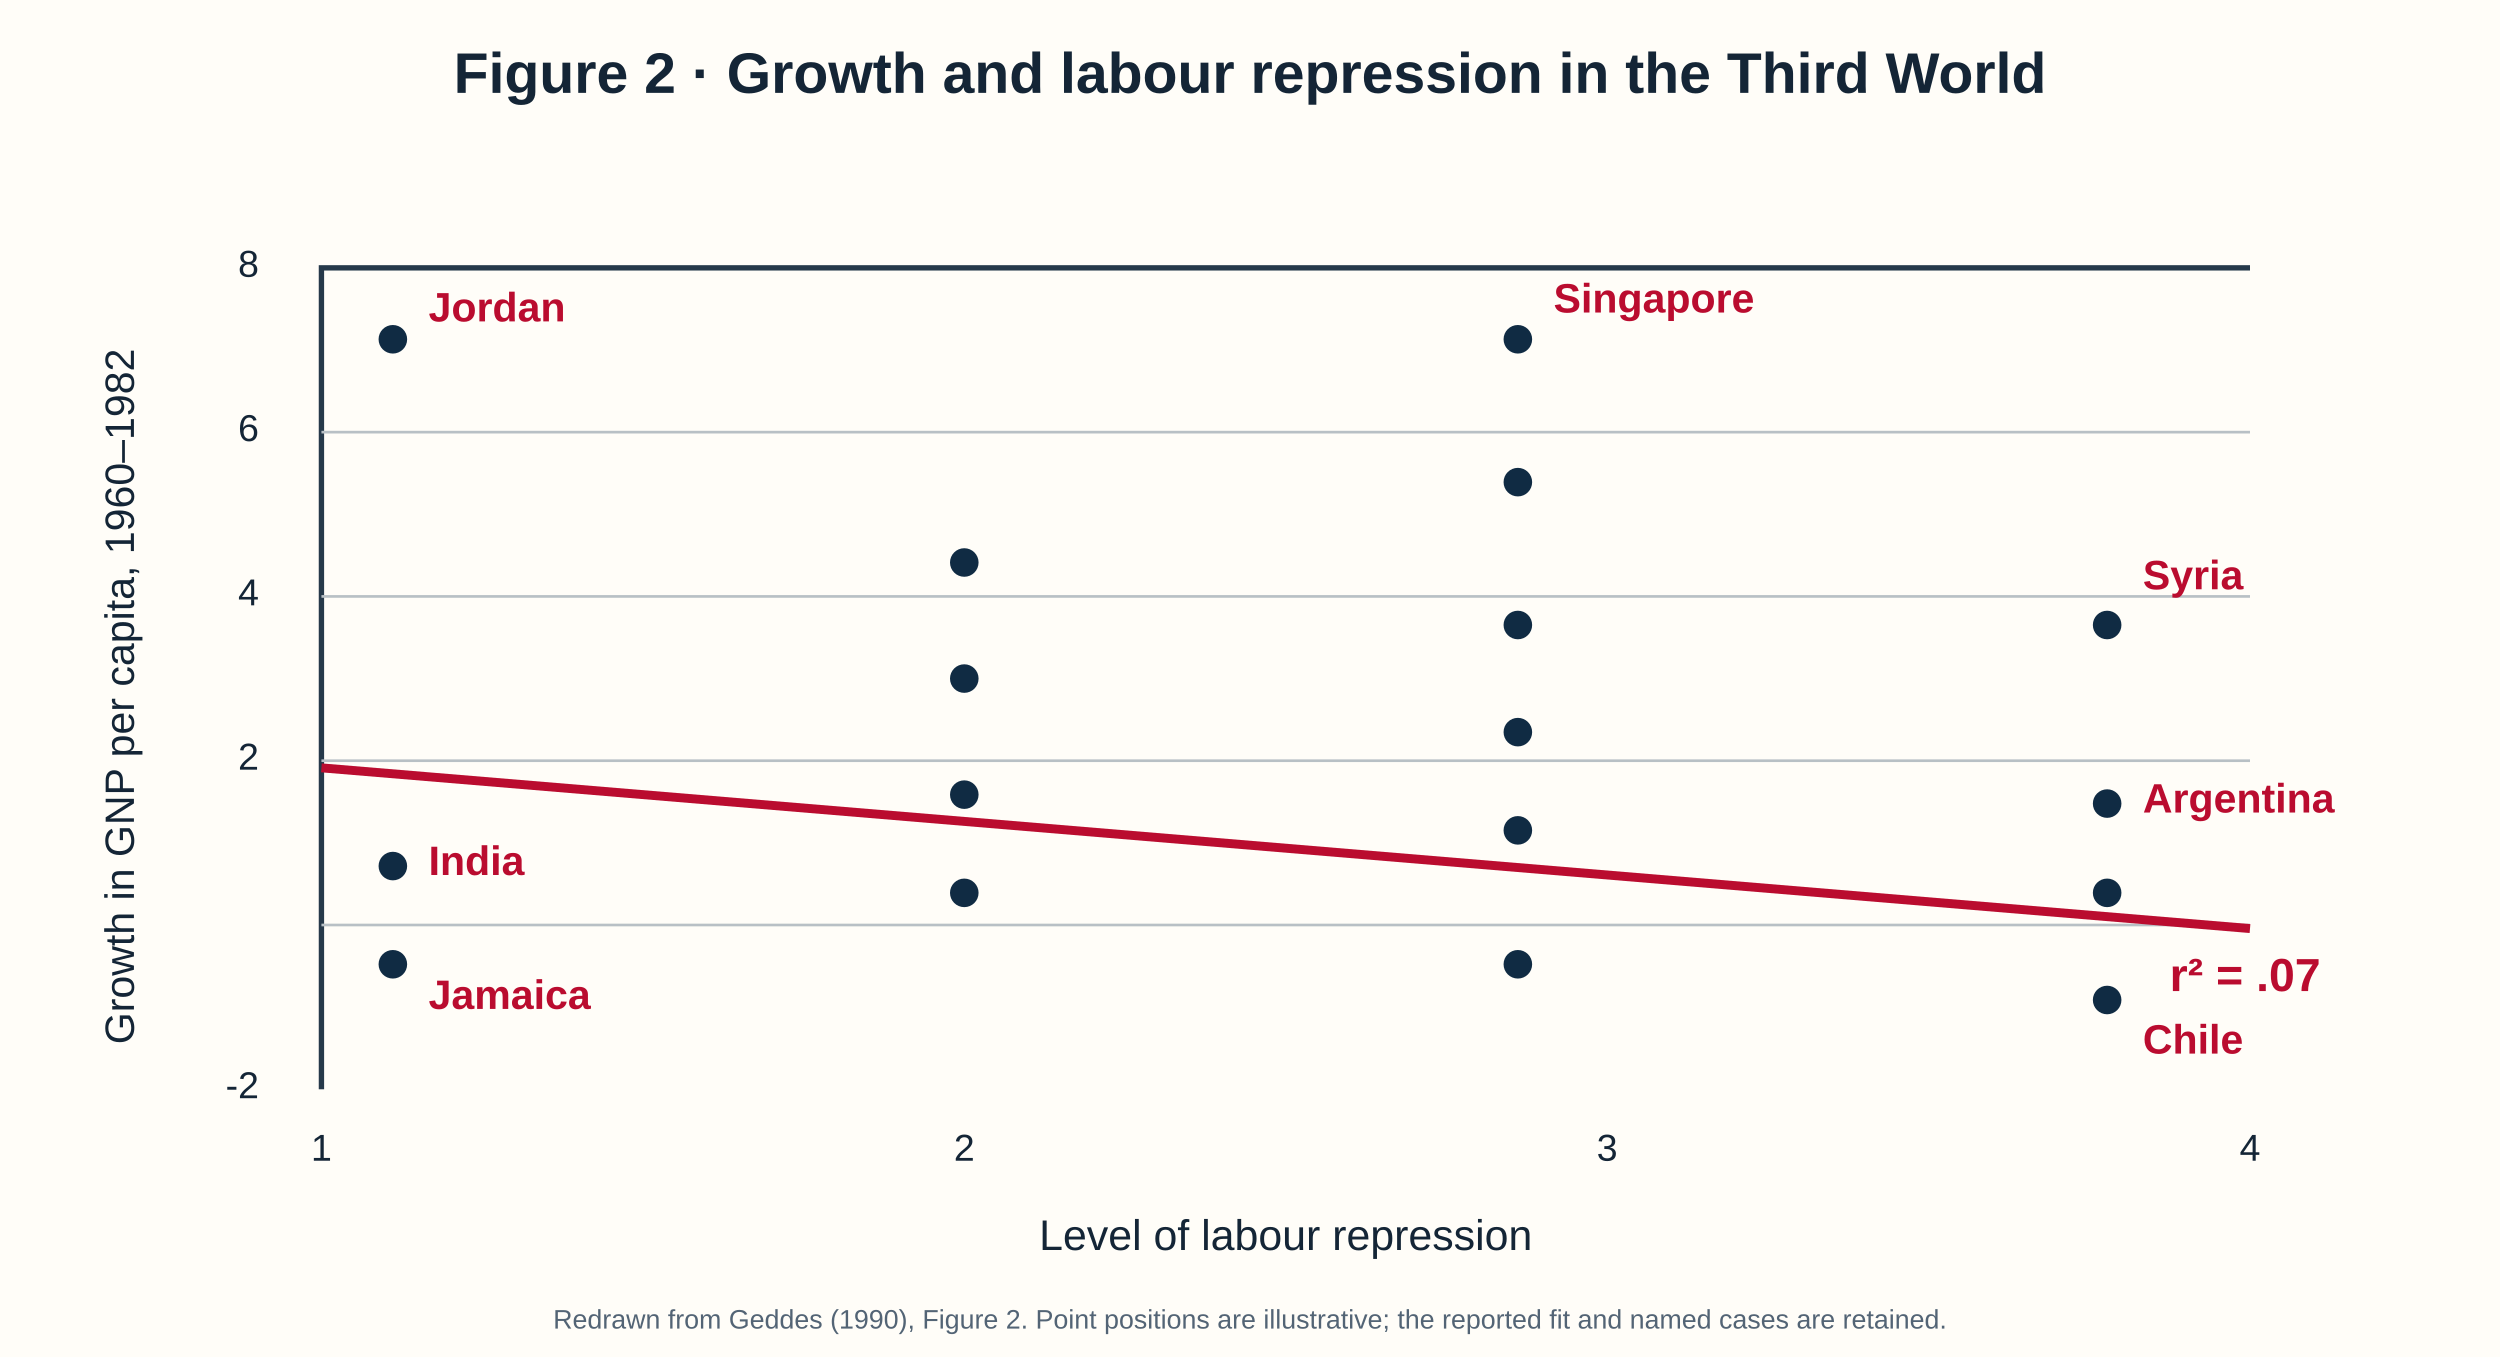
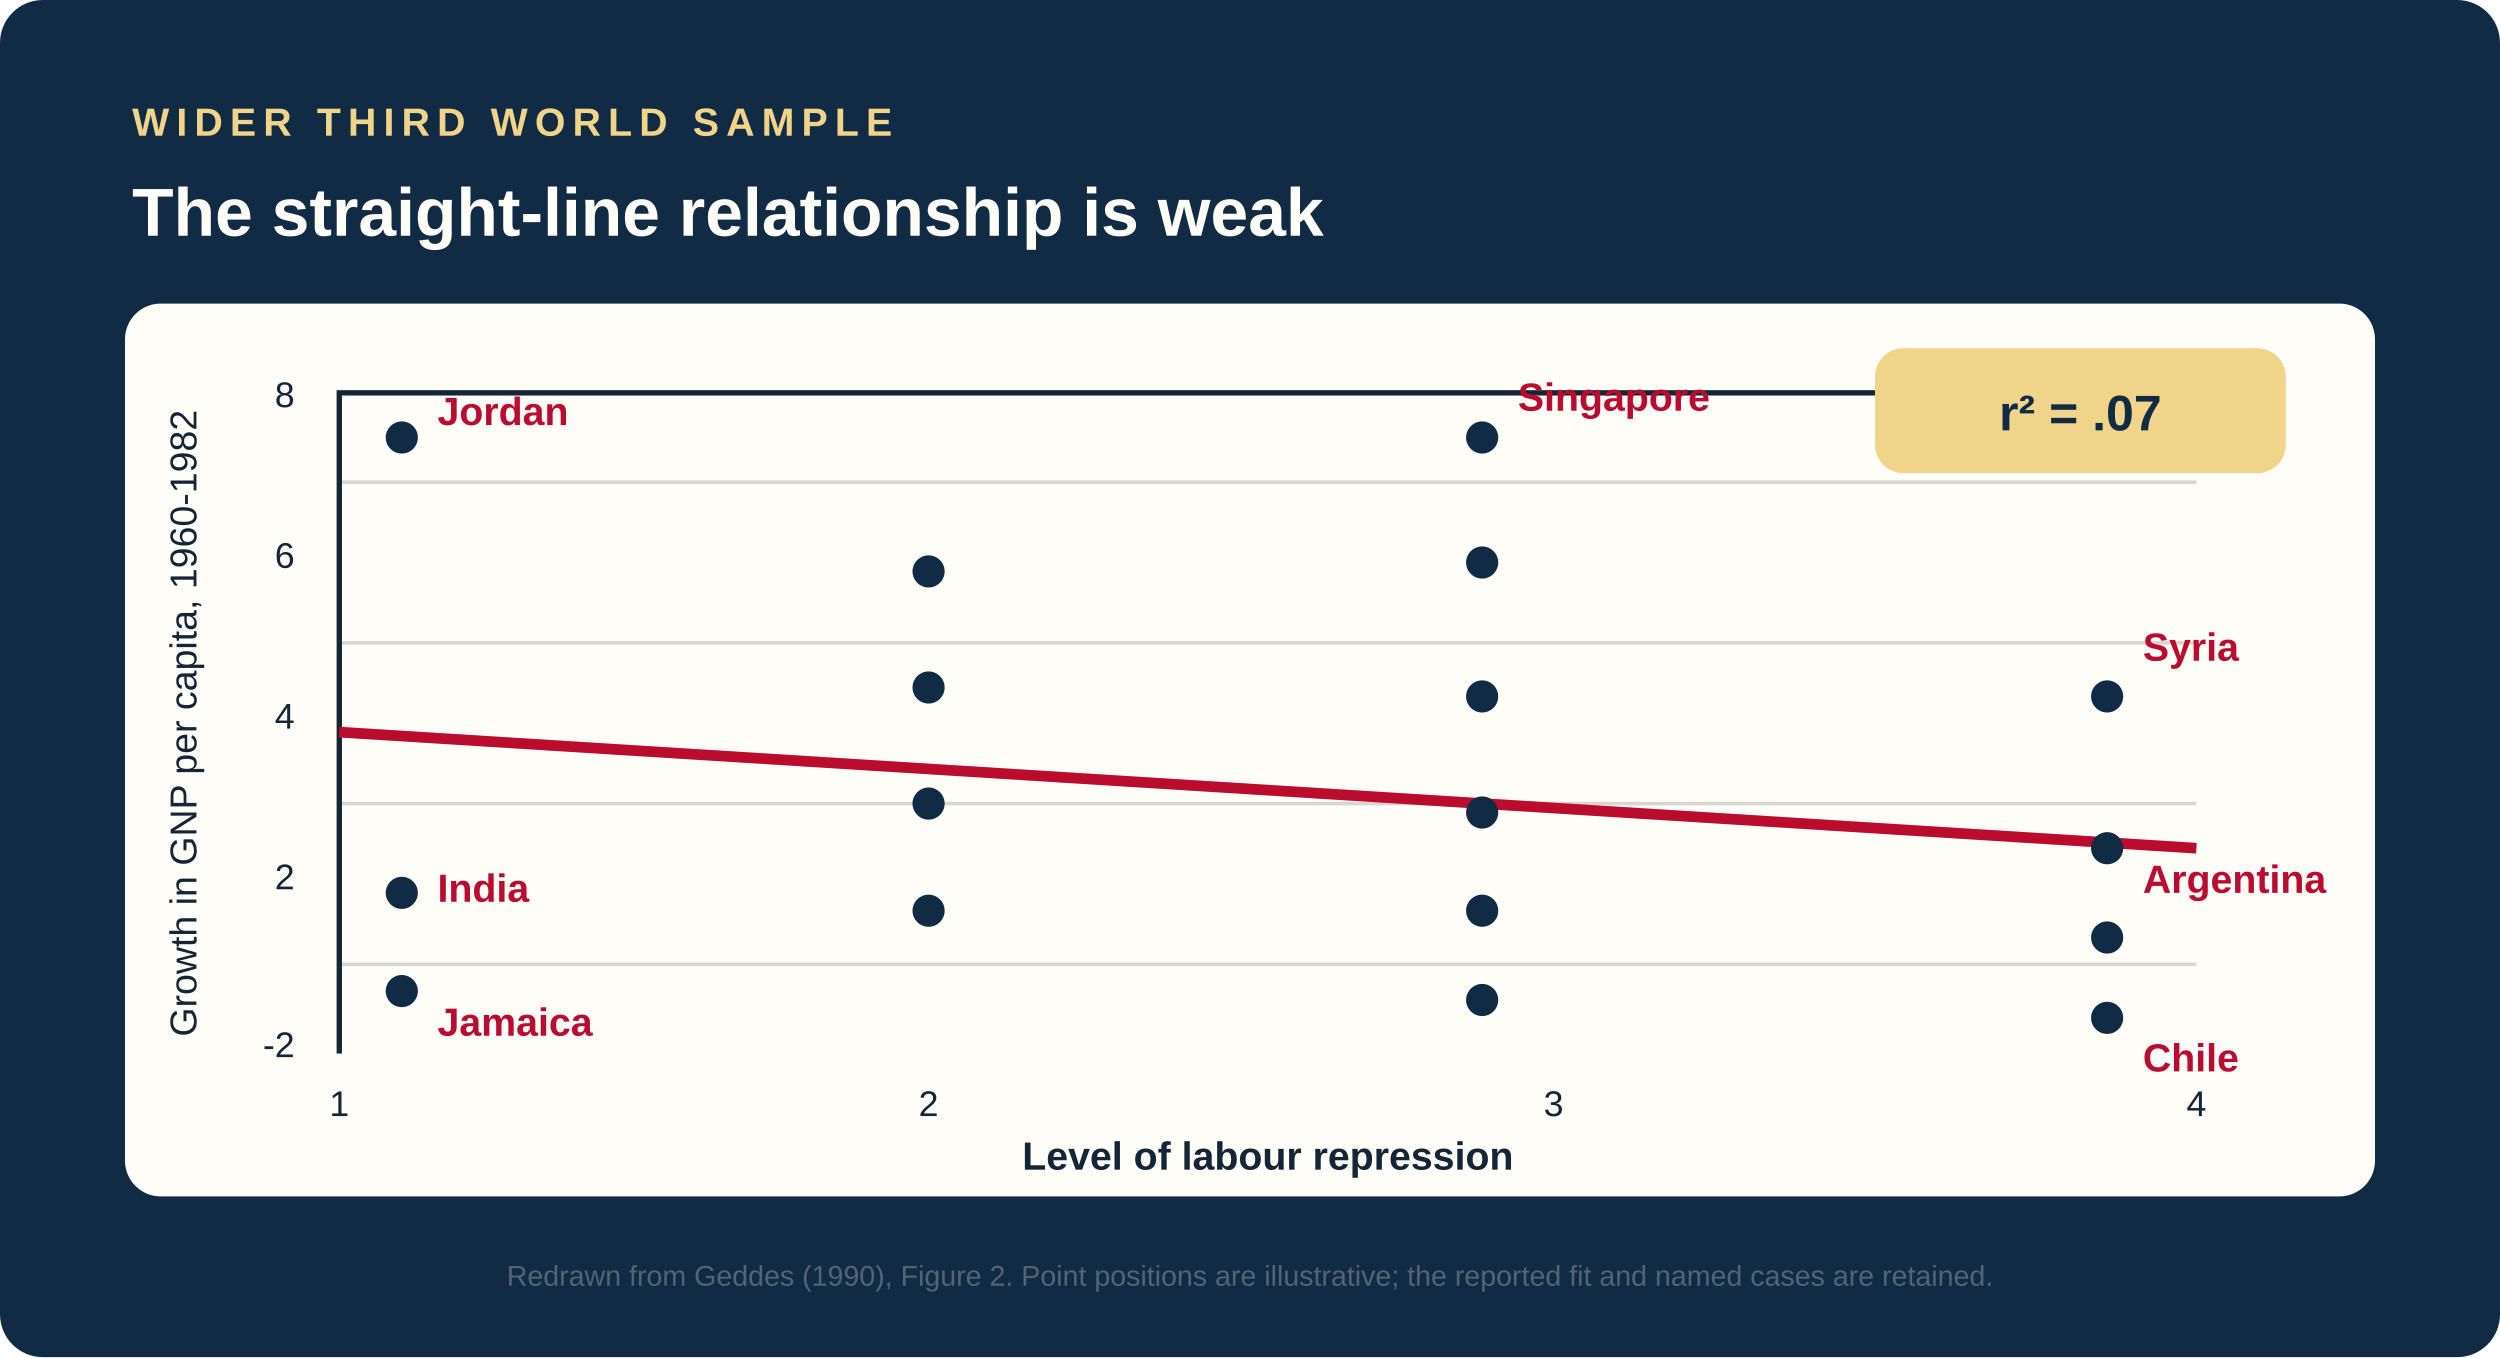
<svg xmlns="http://www.w3.org/2000/svg" viewBox="0 0 1400 760" role="img" aria-labelledby="t d">
-   <rect width="1400" height="760" fill="#fffdf8" />
-   <text x="700" y="52" text-anchor="middle" font-family="Arial,sans-serif" font-size="32" font-weight="700" fill="#142536">Figure 2 · Growth and labour repression in the Third World</text>
-   <g stroke="#26394a" stroke-width="3" fill="none">
-     <path d="M180 610V150H1260" />
+   <rect width="1400" height="760" rx="24" fill="#102b43" />
+   <text x="74" y="76" fill="#f0d48a" font-family="Arial,sans-serif" font-size="22" font-weight="700" letter-spacing="4">WIDER THIRD WORLD SAMPLE</text>
+   <text x="74" y="132" fill="#fffdf8" font-family="Arial,sans-serif" font-size="38" font-weight="700">The straight-line relationship is weak</text>
+   <rect x="70" y="170" width="1260" height="500" rx="20" fill="#fffdf8" />
+   <g stroke="#d8d6cf" stroke-width="2">
+     <path d="M190 270H1230M190 360H1230M190 450H1230M190 540H1230" />
  </g>
-   <g stroke="#b8c0c5" stroke-width="1.5">
-     <path d="M180 242H1260M180 334H1260M180 426H1260M180 518H1260" />
+   <g stroke="#142536" stroke-width="3" fill="none">
+     <path d="M190 590V220H1230" />
  </g>
-   <path d="M180 430L1260 520" stroke="#ba0c2f" stroke-width="5" fill="none" />
+   <path d="M190 410L1230 475" stroke="#ba0c2f" stroke-width="6" fill="none" />
  <g fill="#102b43">
-     <circle cx="220" cy="190" r="8" />
-     <circle cx="220" cy="485" r="8" />
-     <circle cx="220" cy="540" r="8" />
-     <circle cx="540" cy="315" r="8" />
-     <circle cx="540" cy="380" r="8" />
-     <circle cx="540" cy="445" r="8" />
-     <circle cx="540" cy="500" r="8" />
-     <circle cx="850" cy="190" r="8" />
-     <circle cx="850" cy="270" r="8" />
-     <circle cx="850" cy="350" r="8" />
-     <circle cx="850" cy="410" r="8" />
-     <circle cx="850" cy="465" r="8" />
-     <circle cx="850" cy="540" r="8" />
-     <circle cx="1180" cy="350" r="8" />
-     <circle cx="1180" cy="450" r="8" />
-     <circle cx="1180" cy="500" r="8" />
-     <circle cx="1180" cy="560" r="8" />
+     <circle cx="225" cy="245" r="9" />
+     <circle cx="225" cy="500" r="9" />
+     <circle cx="225" cy="555" r="9" />
+     <circle cx="520" cy="320" r="9" />
+     <circle cx="520" cy="385" r="9" />
+     <circle cx="520" cy="450" r="9" />
+     <circle cx="520" cy="510" r="9" />
+     <circle cx="830" cy="245" r="9" />
+     <circle cx="830" cy="315" r="9" />
+     <circle cx="830" cy="390" r="9" />
+     <circle cx="830" cy="455" r="9" />
+     <circle cx="830" cy="510" r="9" />
+     <circle cx="830" cy="560" r="9" />
+     <circle cx="1180" cy="390" r="9" />
+     <circle cx="1180" cy="475" r="9" />
+     <circle cx="1180" cy="525" r="9" />
+     <circle cx="1180" cy="570" r="9" />
  </g>
-   <g font-family="Arial,sans-serif" font-size="23" font-weight="700" fill="#ba0c2f">
-     <text x="240" y="180">Jordan</text>
-     <text x="240" y="490">India</text>
-     <text x="240" y="565">Jamaica</text>
-     <text x="870" y="175">Singapore</text>
-     <text x="1200" y="330">Syria</text>
-     <text x="1200" y="455">Argentina</text>
-     <text x="1200" y="590">Chile</text>
+   <g fill="#ba0c2f" font-family="Arial,sans-serif" font-size="22" font-weight="700">
+     <text x="245" y="238">Jordan</text>
+     <text x="245" y="505">India</text>
+     <text x="245" y="580">Jamaica</text>
+     <text x="850" y="230">Singapore</text>
+     <text x="1200" y="370">Syria</text>
+     <text x="1200" y="500">Argentina</text>
+     <text x="1200" y="600">Chile</text>
  </g>
-   <g font-family="Arial,sans-serif" font-size="21" fill="#142536">
-     <text x="180" y="650" text-anchor="middle">1</text>
-     <text x="540" y="650" text-anchor="middle">2</text>
-     <text x="900" y="650" text-anchor="middle">3</text>
-     <text x="1260" y="650" text-anchor="middle">4</text>
-     <text x="720" y="700" text-anchor="middle" font-size="24">Level of labour repression</text>
-     <text x="145" y="155" text-anchor="end">8</text>
-     <text x="145" y="247" text-anchor="end">6</text>
-     <text x="145" y="339" text-anchor="end">4</text>
-     <text x="145" y="431" text-anchor="end">2</text>
-     <text x="145" y="615" text-anchor="end">-2</text>
-     <text x="75" y="390" transform="rotate(-90 75 390)" text-anchor="middle" font-size="23">Growth in GNP per capita, 1960–1982</text>
-     <text x="1215" y="555" font-size="26" font-weight="700" fill="#ba0c2f">r² = .07</text>
+   <g fill="#142536" font-family="Arial,sans-serif" font-size="20">
+     <text x="190" y="625" text-anchor="middle">1</text>
+     <text x="520" y="625" text-anchor="middle">2</text>
+     <text x="870" y="625" text-anchor="middle">3</text>
+     <text x="1230" y="625" text-anchor="middle">4</text>
+     <text x="710" y="655" text-anchor="middle" font-size="22" font-weight="700">Level of labour repression</text>
+     <text x="165" y="228" text-anchor="end">8</text>
+     <text x="165" y="318" text-anchor="end">6</text>
+     <text x="165" y="408" text-anchor="end">4</text>
+     <text x="165" y="498" text-anchor="end">2</text>
+     <text x="165" y="592" text-anchor="end">-2</text>
+     <text x="110" y="405" transform="rotate(-90 110 405)" text-anchor="middle" font-size="21">Growth in GNP per capita, 1960-1982</text>
  </g>
-   <text x="700" y="744" text-anchor="middle" font-family="Arial,sans-serif" font-size="15" fill="#536475">Redrawn from Geddes (1990), Figure 2. Point positions are illustrative; the reported fit and named cases are retained.</text>
+   <rect x="1050" y="195" width="230" height="70" rx="16" fill="#f0d48a" />
+   <text x="1165" y="241" text-anchor="middle" fill="#102b43" font-family="Arial,sans-serif" font-size="28" font-weight="700">r² = .07</text>
+   <text x="700" y="720" text-anchor="middle" fill="#536475" font-family="Arial,sans-serif" font-size="16">Redrawn from Geddes (1990), Figure 2. Point positions are illustrative; the reported fit and named cases are retained.</text>
</svg>
